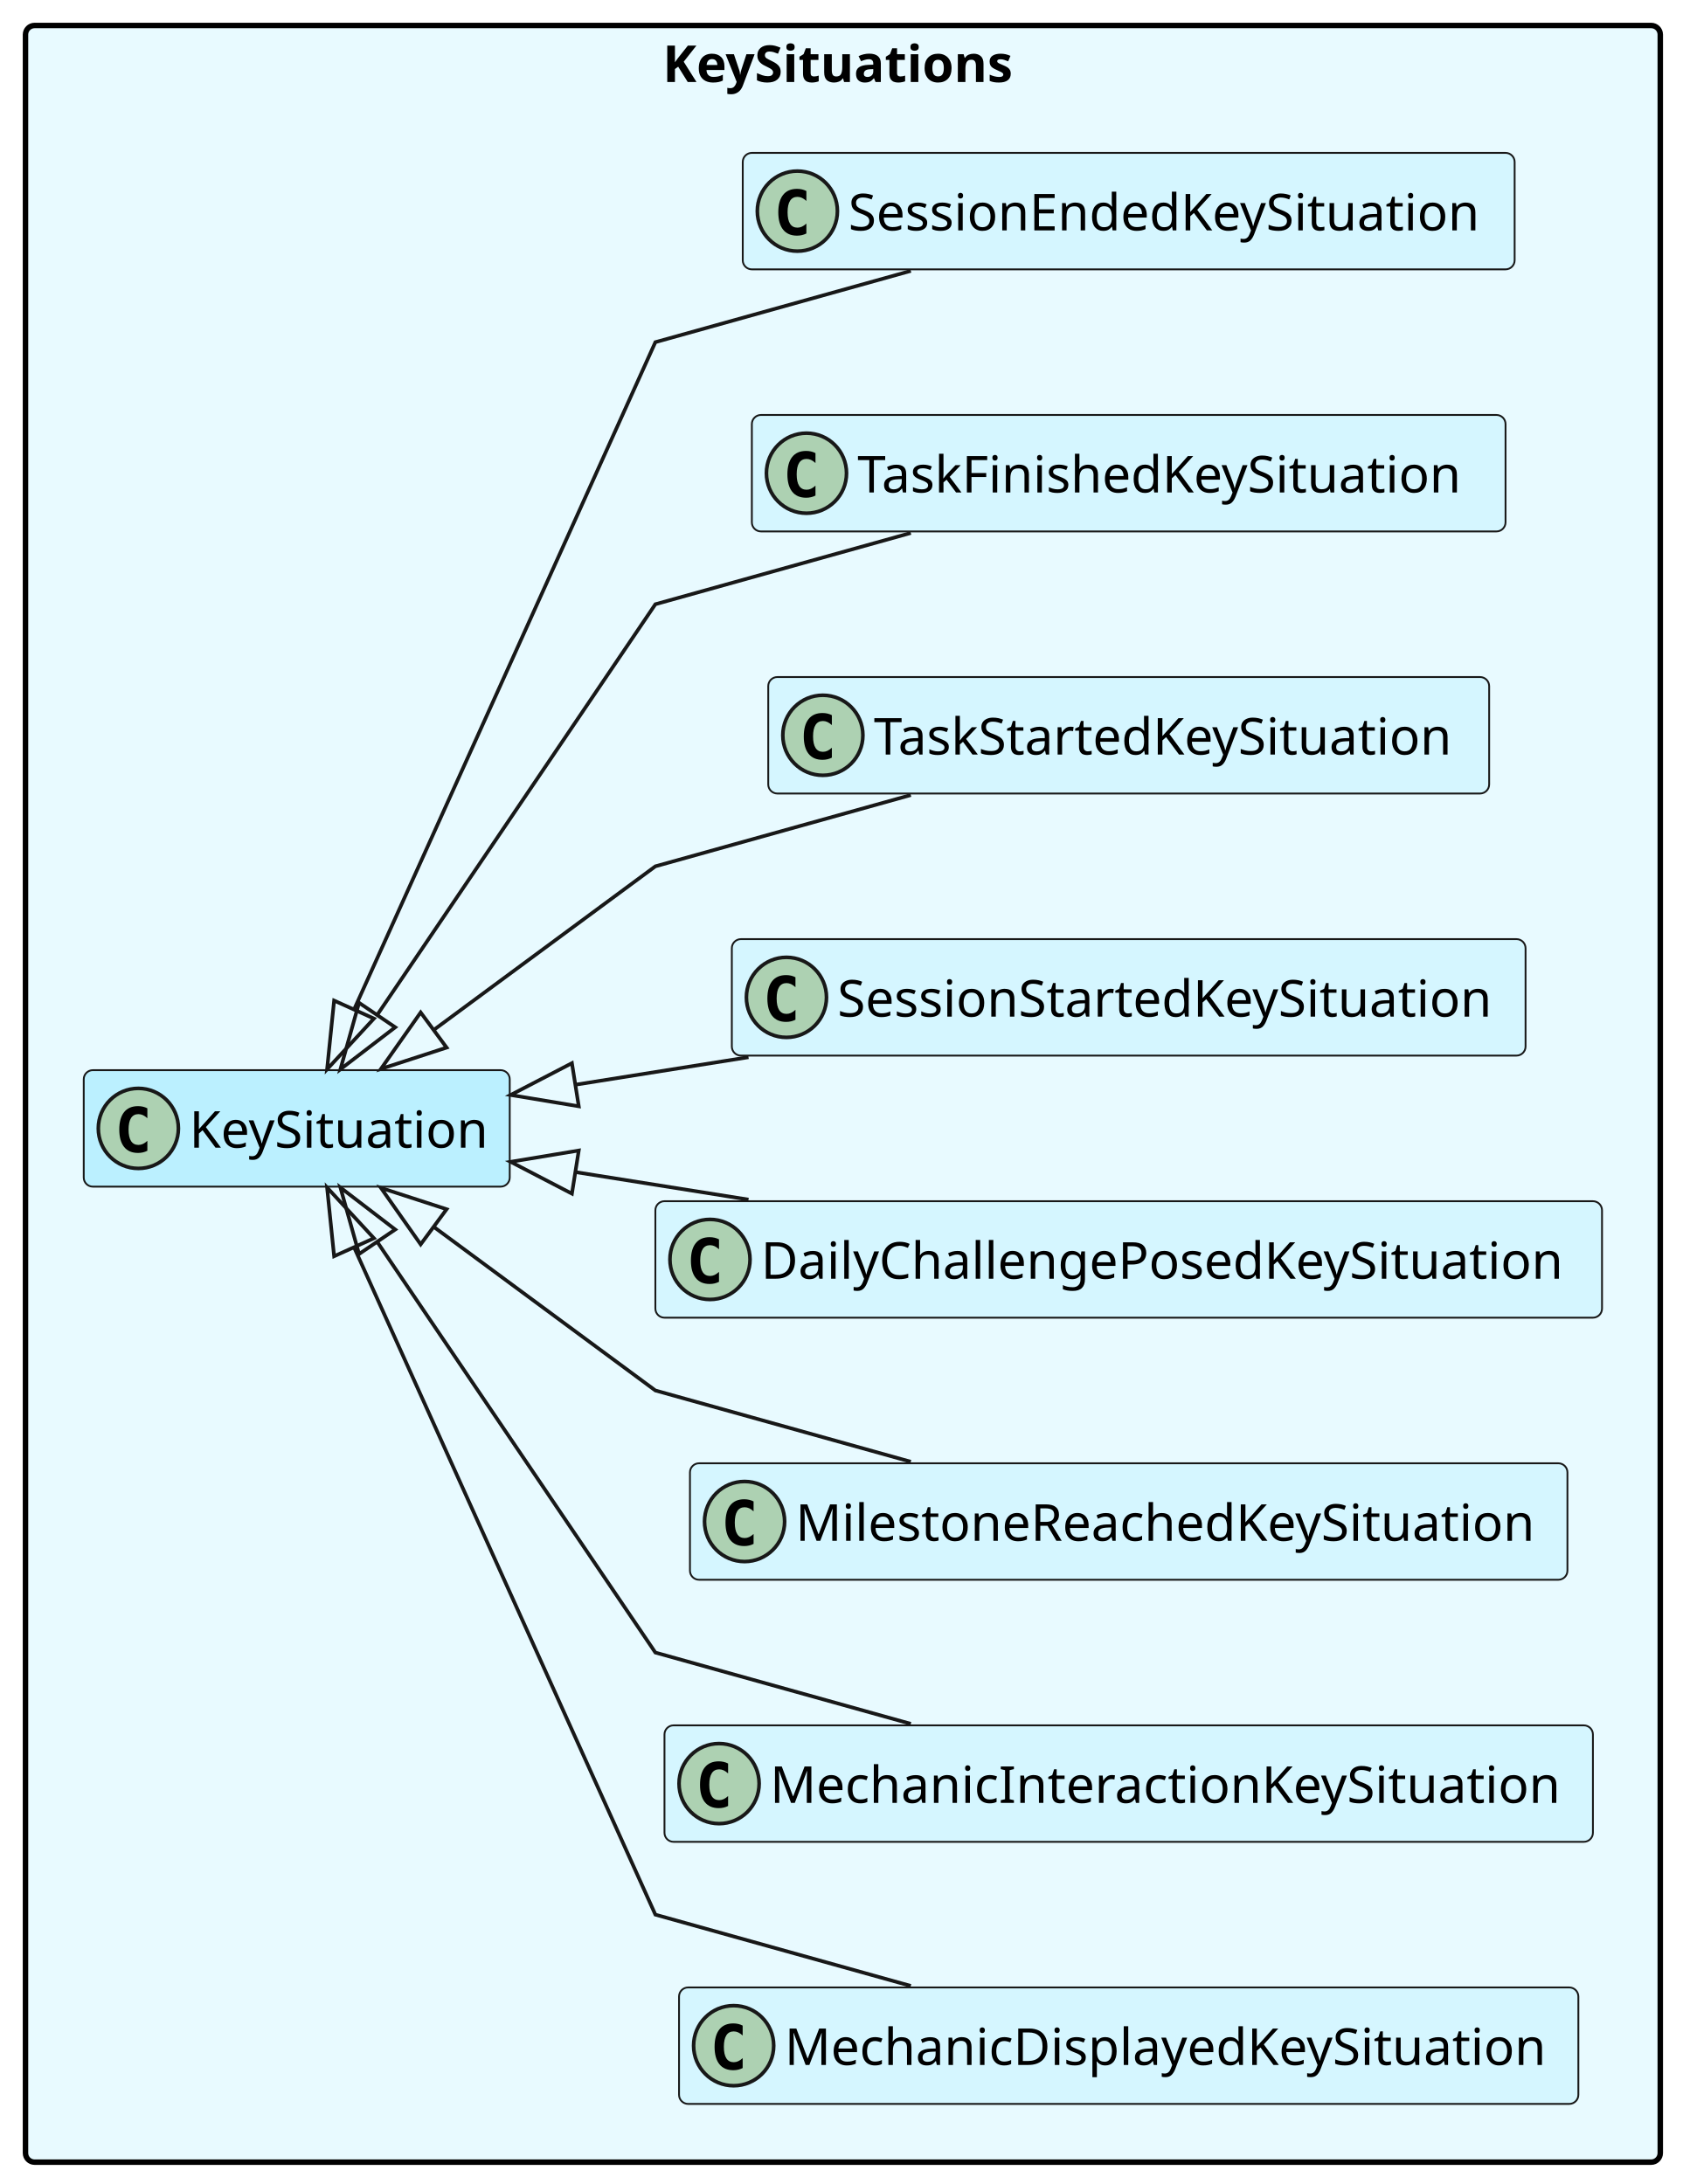
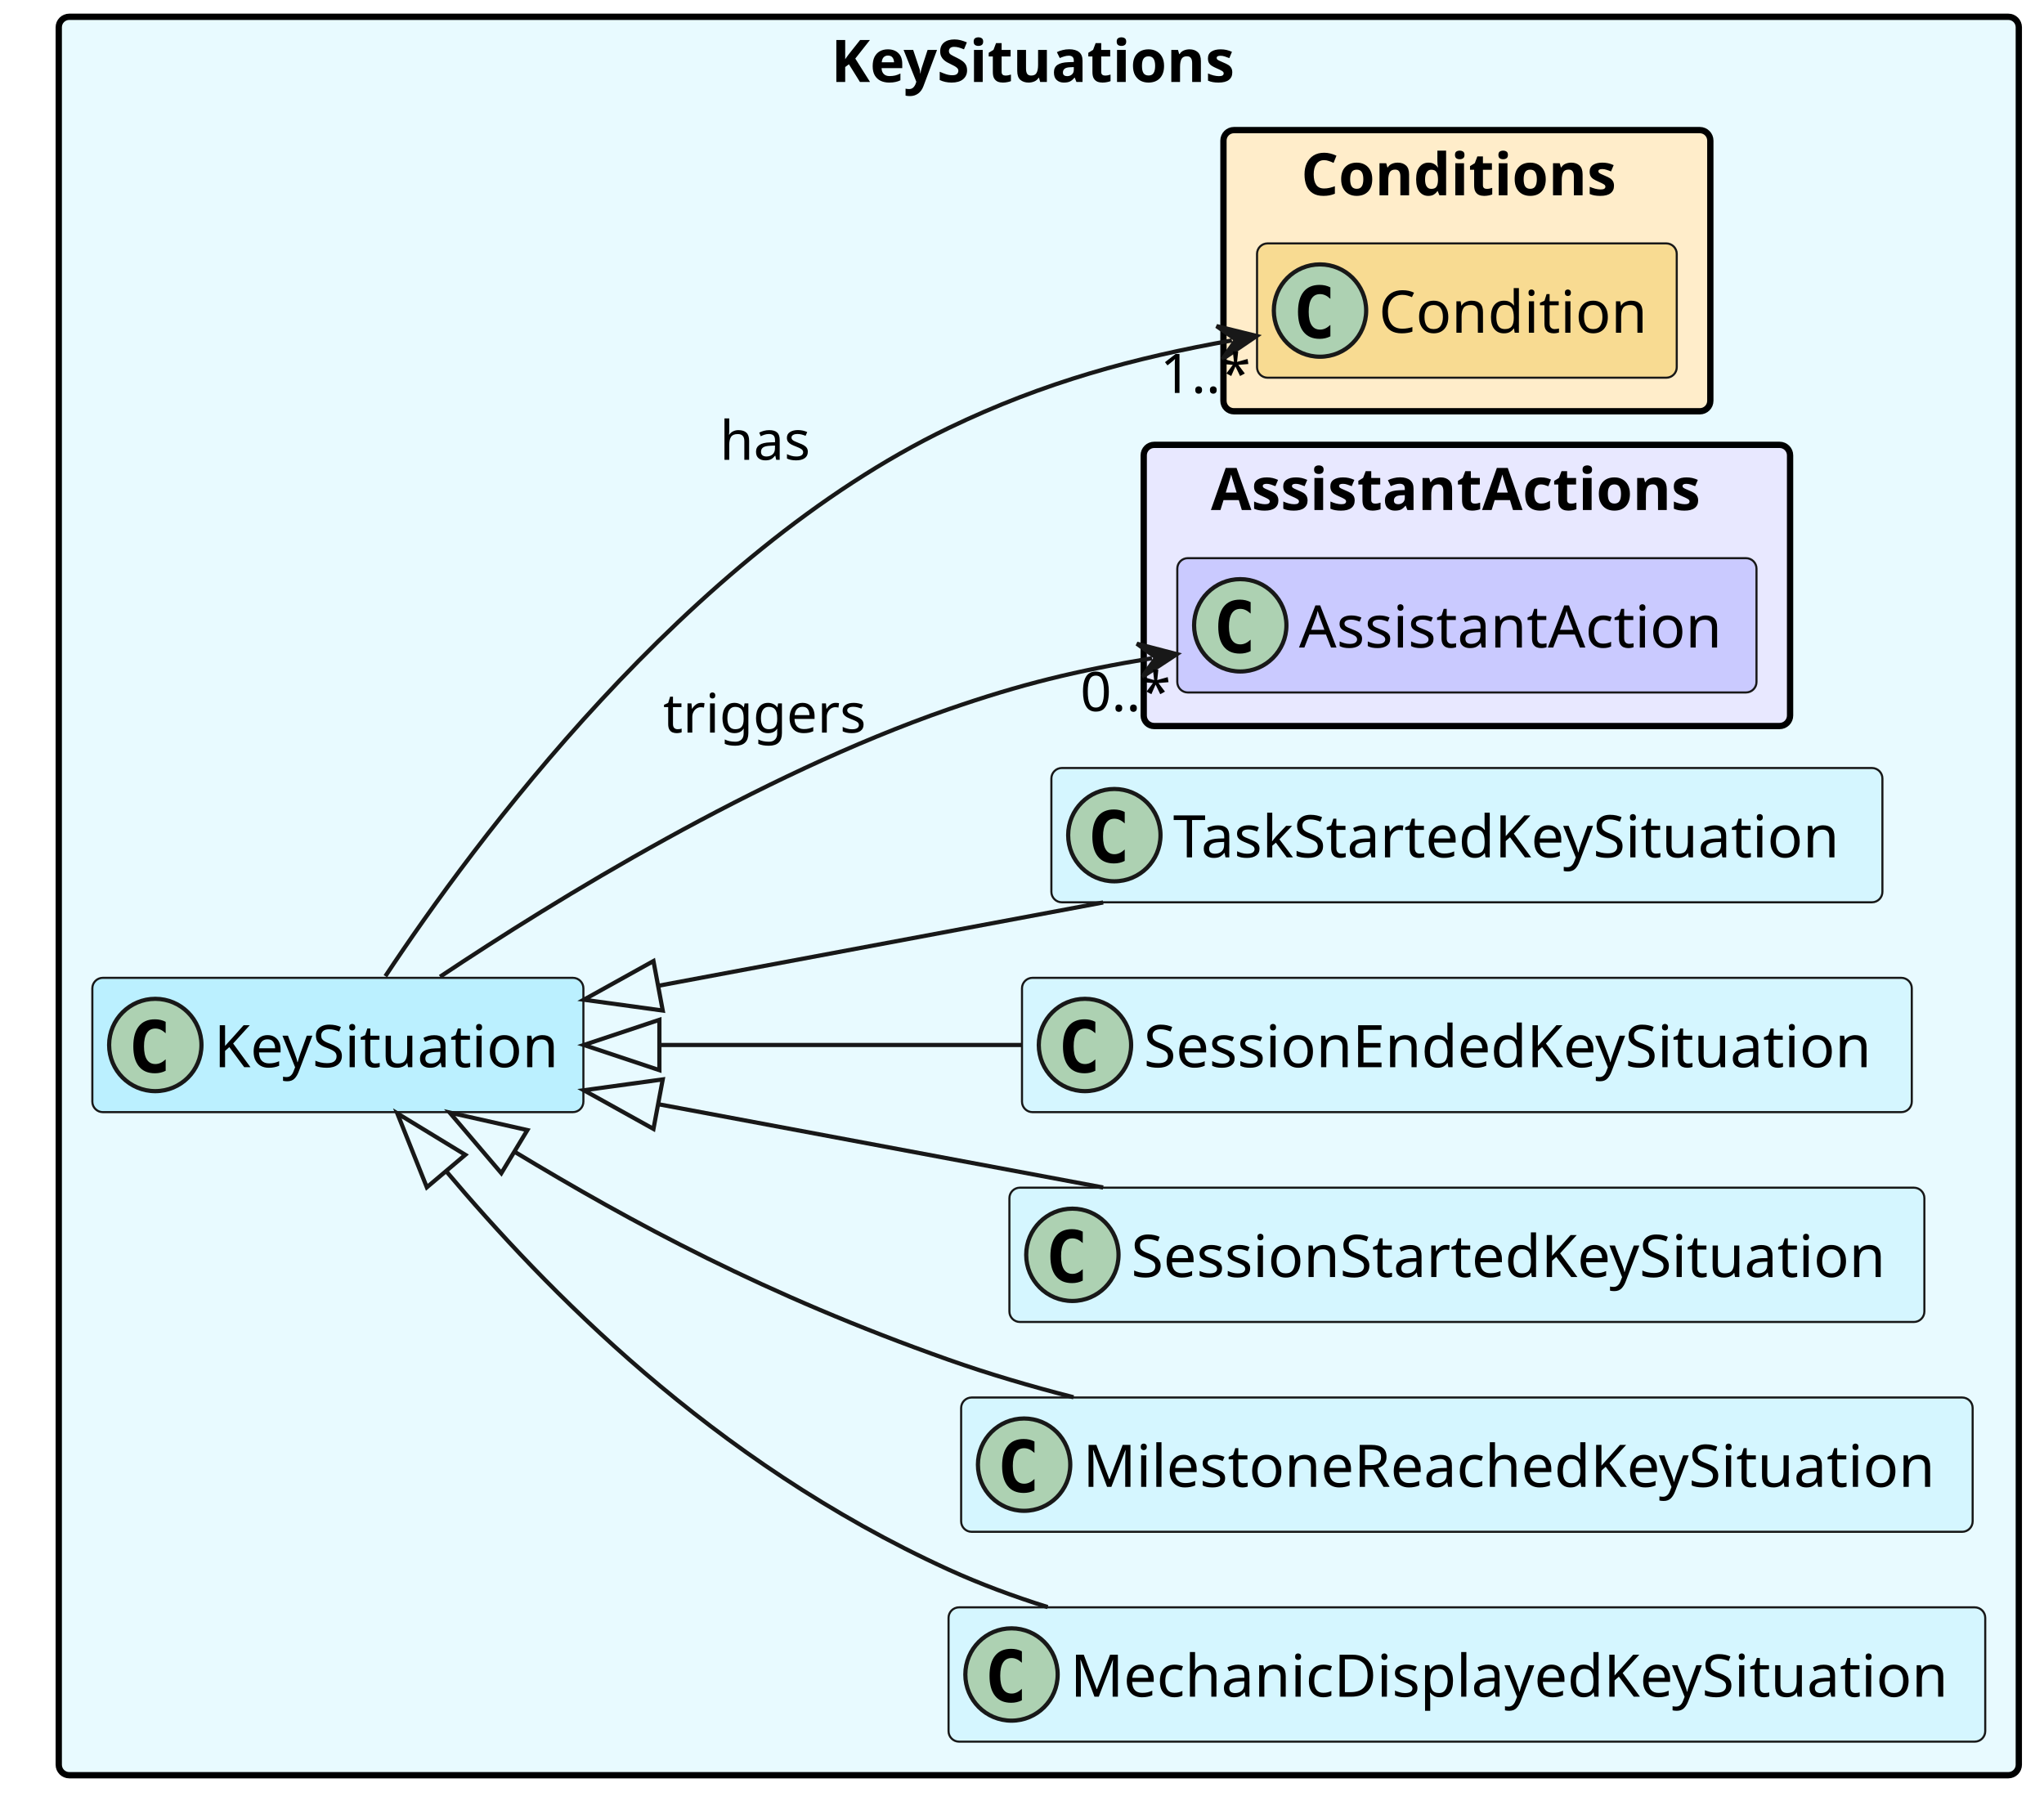
- <svg xmlns="http://www.w3.org/2000/svg" contentStyleType="text/css" height="600px" preserveAspectRatio="none" style="width:462px;height:600px;background:#FFFFFF;" version="1.1" viewBox="0 0 462 600" width="462px" zoomAndPan="magnify">
+ <svg xmlns="http://www.w3.org/2000/svg" contentStyleType="text/css" height="429px" preserveAspectRatio="none" style="width:487px;height:429px;background:#FFFFFF;" version="1.1" viewBox="0 0 487 429" width="487px" zoomAndPan="magnify">
  <defs />
  <g>
    <g id="cluster_KeySituations">
-       <rect fill="#E8FAFF" height="587" rx="2.5" ry="2.5" style="stroke:#000000;stroke-width:1.5;" width="449" x="7" y="7" />
-       <text fill="#000000" font-family="sans-serif" font-size="14" font-weight="bold" lengthAdjust="spacing" textLength="99" x="182" y="22.535">KeySituations</text>
+       <rect fill="#E8FAFF" height="419" rx="2.5" ry="2.5" style="stroke:#000000;stroke-width:1.5;" width="467" x="14" y="4" />
+       <text fill="#000000" font-family="sans-serif" font-size="14" font-weight="bold" lengthAdjust="spacing" textLength="99" x="198" y="19.535">KeySituations</text>
+     </g>
+     <g id="cluster_AssistantActions">
+       <rect fill="#E8E8FF" height="67" rx="2.5" ry="2.5" style="stroke:#000000;stroke-width:1.5;" width="154" x="272.5" y="106" />
+       <text fill="#000000" font-family="sans-serif" font-size="14" font-weight="bold" lengthAdjust="spacing" textLength="122" x="288.5" y="121.535">AssistantActions</text>
+     </g>
+     <g id="cluster_Conditions">
+       <rect fill="#FFEDCA" height="67" rx="2.5" ry="2.5" style="stroke:#000000;stroke-width:1.5;" width="116" x="291.5" y="31" />
+       <text fill="#000000" font-family="sans-serif" font-size="14" font-weight="bold" lengthAdjust="spacing" textLength="79" x="310" y="46.535">Conditions</text>
    </g>
    <g id="elem_KeySituation">
-       <rect codeLine="15" fill="#BBF0FF" height="32" id="KeySituation" rx="2.5" ry="2.5" style="stroke:#181818;stroke-width:0.5;" width="117" x="23" y="294" />
-       <ellipse cx="38" cy="310" fill="#ADD1B2" rx="11" ry="11" style="stroke:#181818;stroke-width:1.0;" />
-       <path d="M40.473,316.143 Q39.892,316.442 39.253,316.591 Q38.614,316.741 37.908,316.741 Q35.401,316.741 34.081,315.089 Q32.762,313.437 32.762,310.316 Q32.762,307.187 34.081,305.535 Q35.401,303.883 37.908,303.883 Q38.614,303.883 39.261,304.032 Q39.909,304.182 40.473,304.481 L40.473,307.203 Q39.842,306.622 39.249,306.352 Q38.655,306.082 38.024,306.082 Q36.68,306.082 35.995,307.149 Q35.31,308.216 35.31,310.316 Q35.31,312.408 35.995,313.474 Q36.68,314.541 38.024,314.541 Q38.655,314.541 39.249,314.271 Q39.842,314.002 40.473,313.42 Z " fill="#000000" />
-       <text fill="#000000" font-family="sans-serif" font-size="14" lengthAdjust="spacing" textLength="85" x="52" y="315.291">KeySituation</text>
+       <rect codeLine="16" fill="#BBF0FF" height="32" id="KeySituation" rx="2.5" ry="2.5" style="stroke:#181818;stroke-width:0.5;" width="117" x="22" y="233" />
+       <ellipse cx="37" cy="249" fill="#ADD1B2" rx="11" ry="11" style="stroke:#181818;stroke-width:1.0;" />
+       <path d="M39.473,255.143 Q38.892,255.442 38.253,255.591 Q37.614,255.741 36.908,255.741 Q34.401,255.741 33.081,254.089 Q31.762,252.437 31.762,249.316 Q31.762,246.186 33.081,244.535 Q34.401,242.883 36.908,242.883 Q37.614,242.883 38.261,243.032 Q38.909,243.182 39.473,243.481 L39.473,246.203 Q38.842,245.622 38.249,245.352 Q37.655,245.083 37.024,245.083 Q35.68,245.083 34.995,246.149 Q34.31,247.216 34.31,249.316 Q34.31,251.408 34.995,252.474 Q35.68,253.541 37.024,253.541 Q37.655,253.541 38.249,253.271 Q38.842,253.001 39.473,252.42 Z " fill="#000000" />
+       <text fill="#000000" font-family="sans-serif" font-size="14" lengthAdjust="spacing" textLength="85" x="51" y="254.291">KeySituation</text>
    </g>
    <g id="elem_MechanicDisplayedKeySituation">
-       <rect codeLine="16" fill="#D5F6FF" height="32" id="MechanicDisplayedKeySituation" rx="2.5" ry="2.5" style="stroke:#181818;stroke-width:0.5;" width="247" x="186.5" y="546" />
-       <ellipse cx="201.5" cy="562" fill="#ADD1B2" rx="11" ry="11" style="stroke:#181818;stroke-width:1.0;" />
-       <path d="M203.973,568.143 Q203.392,568.442 202.753,568.591 Q202.114,568.741 201.408,568.741 Q198.901,568.741 197.582,567.089 Q196.262,565.437 196.262,562.316 Q196.262,559.187 197.582,557.535 Q198.901,555.883 201.408,555.883 Q202.114,555.883 202.761,556.032 Q203.409,556.182 203.973,556.481 L203.973,559.203 Q203.342,558.622 202.749,558.352 Q202.155,558.082 201.524,558.082 Q200.18,558.082 199.495,559.149 Q198.81,560.216 198.81,562.316 Q198.81,564.408 199.495,565.474 Q200.18,566.541 201.524,566.541 Q202.155,566.541 202.749,566.271 Q203.342,566.001 203.973,565.42 Z " fill="#000000" />
-       <text fill="#000000" font-family="sans-serif" font-size="14" lengthAdjust="spacing" textLength="215" x="215.5" y="567.291">MechanicDisplayedKeySituation</text>
-     </g>
-     <g id="elem_MechanicInteractionKeySituation">
-       <rect codeLine="17" fill="#D5F6FF" height="32" id="MechanicInteractionKeySituation" rx="2.5" ry="2.5" style="stroke:#181818;stroke-width:0.5;" width="255" x="182.5" y="474" />
-       <ellipse cx="197.5" cy="490" fill="#ADD1B2" rx="11" ry="11" style="stroke:#181818;stroke-width:1.0;" />
-       <path d="M199.973,496.143 Q199.392,496.442 198.753,496.591 Q198.114,496.741 197.408,496.741 Q194.901,496.741 193.582,495.089 Q192.262,493.437 192.262,490.316 Q192.262,487.187 193.582,485.535 Q194.901,483.883 197.408,483.883 Q198.114,483.883 198.761,484.032 Q199.409,484.182 199.973,484.481 L199.973,487.203 Q199.342,486.622 198.749,486.352 Q198.155,486.082 197.524,486.082 Q196.18,486.082 195.495,487.149 Q194.81,488.216 194.81,490.316 Q194.81,492.408 195.495,493.474 Q196.18,494.541 197.524,494.541 Q198.155,494.541 198.749,494.271 Q199.342,494.002 199.973,493.42 Z " fill="#000000" />
-       <text fill="#000000" font-family="sans-serif" font-size="14" lengthAdjust="spacing" textLength="223" x="211.5" y="495.291">MechanicInteractionKeySituation</text>
+       <rect codeLine="19" fill="#D5F6FF" height="32" id="MechanicDisplayedKeySituation" rx="2.5" ry="2.5" style="stroke:#181818;stroke-width:0.5;" width="247" x="226" y="383" />
+       <ellipse cx="241" cy="399" fill="#ADD1B2" rx="11" ry="11" style="stroke:#181818;stroke-width:1.0;" />
+       <path d="M243.473,405.143 Q242.892,405.442 242.253,405.591 Q241.614,405.741 240.908,405.741 Q238.401,405.741 237.082,404.089 Q235.762,402.437 235.762,399.316 Q235.762,396.187 237.082,394.535 Q238.401,392.883 240.908,392.883 Q241.614,392.883 242.261,393.032 Q242.909,393.182 243.473,393.481 L243.473,396.203 Q242.842,395.622 242.249,395.352 Q241.655,395.082 241.024,395.082 Q239.68,395.082 238.995,396.149 Q238.31,397.216 238.31,399.316 Q238.31,401.408 238.995,402.474 Q239.68,403.541 241.024,403.541 Q241.655,403.541 242.249,403.271 Q242.842,403.002 243.473,402.42 Z " fill="#000000" />
+       <text fill="#000000" font-family="sans-serif" font-size="14" lengthAdjust="spacing" textLength="215" x="255" y="404.291">MechanicDisplayedKeySituation</text>
    </g>
    <g id="elem_MilestoneReachedKeySituation">
-       <rect codeLine="18" fill="#D5F6FF" height="32" id="MilestoneReachedKeySituation" rx="2.5" ry="2.5" style="stroke:#181818;stroke-width:0.5;" width="241" x="189.5" y="402" />
-       <ellipse cx="204.5" cy="418" fill="#ADD1B2" rx="11" ry="11" style="stroke:#181818;stroke-width:1.0;" />
-       <path d="M206.973,424.143 Q206.392,424.442 205.753,424.591 Q205.114,424.741 204.408,424.741 Q201.901,424.741 200.582,423.089 Q199.262,421.437 199.262,418.316 Q199.262,415.187 200.582,413.535 Q201.901,411.883 204.408,411.883 Q205.114,411.883 205.761,412.032 Q206.409,412.182 206.973,412.481 L206.973,415.203 Q206.342,414.622 205.749,414.352 Q205.155,414.082 204.524,414.082 Q203.18,414.082 202.495,415.149 Q201.81,416.216 201.81,418.316 Q201.81,420.408 202.495,421.474 Q203.18,422.541 204.524,422.541 Q205.155,422.541 205.749,422.271 Q206.342,422.002 206.973,421.42 Z " fill="#000000" />
-       <text fill="#000000" font-family="sans-serif" font-size="14" lengthAdjust="spacing" textLength="209" x="218.5" y="423.291">MilestoneReachedKeySituation</text>
-     </g>
-     <g id="elem_DailyChallengePosedKeySituation">
-       <rect codeLine="19" fill="#D5F6FF" height="32" id="DailyChallengePosedKeySituation" rx="2.5" ry="2.5" style="stroke:#181818;stroke-width:0.5;" width="260" x="180" y="330" />
-       <ellipse cx="195" cy="346" fill="#ADD1B2" rx="11" ry="11" style="stroke:#181818;stroke-width:1.0;" />
-       <path d="M197.473,352.143 Q196.892,352.442 196.253,352.591 Q195.614,352.741 194.908,352.741 Q192.401,352.741 191.082,351.089 Q189.762,349.437 189.762,346.316 Q189.762,343.187 191.082,341.535 Q192.401,339.883 194.908,339.883 Q195.614,339.883 196.261,340.032 Q196.909,340.182 197.473,340.481 L197.473,343.203 Q196.842,342.622 196.249,342.352 Q195.655,342.082 195.024,342.082 Q193.68,342.082 192.995,343.149 Q192.31,344.216 192.31,346.316 Q192.31,348.408 192.995,349.474 Q193.68,350.541 195.024,350.541 Q195.655,350.541 196.249,350.271 Q196.842,350.002 197.473,349.42 Z " fill="#000000" />
-       <text fill="#000000" font-family="sans-serif" font-size="14" lengthAdjust="spacing" textLength="228" x="209" y="351.291">DailyChallengePosedKeySituation</text>
+       <rect codeLine="20" fill="#D5F6FF" height="32" id="MilestoneReachedKeySituation" rx="2.5" ry="2.5" style="stroke:#181818;stroke-width:0.5;" width="241" x="229" y="333" />
+       <ellipse cx="244" cy="349" fill="#ADD1B2" rx="11" ry="11" style="stroke:#181818;stroke-width:1.0;" />
+       <path d="M246.473,355.143 Q245.892,355.442 245.253,355.591 Q244.614,355.741 243.908,355.741 Q241.401,355.741 240.082,354.089 Q238.762,352.437 238.762,349.316 Q238.762,346.187 240.082,344.535 Q241.401,342.883 243.908,342.883 Q244.614,342.883 245.261,343.032 Q245.909,343.182 246.473,343.481 L246.473,346.203 Q245.842,345.622 245.249,345.352 Q244.655,345.082 244.024,345.082 Q242.68,345.082 241.995,346.149 Q241.31,347.216 241.31,349.316 Q241.31,351.408 241.995,352.474 Q242.68,353.541 244.024,353.541 Q244.655,353.541 245.249,353.271 Q245.842,353.002 246.473,352.42 Z " fill="#000000" />
+       <text fill="#000000" font-family="sans-serif" font-size="14" lengthAdjust="spacing" textLength="209" x="258" y="354.291">MilestoneReachedKeySituation</text>
    </g>
    <g id="elem_SessionStartedKeySituation">
-       <rect codeLine="20" fill="#D5F6FF" height="32" id="SessionStartedKeySituation" rx="2.5" ry="2.5" style="stroke:#181818;stroke-width:0.5;" width="218" x="201" y="258" />
-       <ellipse cx="216" cy="274" fill="#ADD1B2" rx="11" ry="11" style="stroke:#181818;stroke-width:1.0;" />
-       <path d="M218.473,280.143 Q217.892,280.442 217.253,280.591 Q216.614,280.741 215.908,280.741 Q213.401,280.741 212.082,279.089 Q210.762,277.437 210.762,274.316 Q210.762,271.187 212.082,269.535 Q213.401,267.883 215.908,267.883 Q216.614,267.883 217.261,268.032 Q217.909,268.182 218.473,268.481 L218.473,271.203 Q217.842,270.622 217.249,270.352 Q216.655,270.082 216.024,270.082 Q214.68,270.082 213.995,271.149 Q213.31,272.216 213.31,274.316 Q213.31,276.408 213.995,277.474 Q214.68,278.541 216.024,278.541 Q216.655,278.541 217.249,278.271 Q217.842,278.002 218.473,277.42 Z " fill="#000000" />
-       <text fill="#000000" font-family="sans-serif" font-size="14" lengthAdjust="spacing" textLength="186" x="230" y="279.291">SessionStartedKeySituation</text>
+       <rect codeLine="21" fill="#D5F6FF" height="32" id="SessionStartedKeySituation" rx="2.5" ry="2.5" style="stroke:#181818;stroke-width:0.5;" width="218" x="240.5" y="283" />
+       <ellipse cx="255.5" cy="299" fill="#ADD1B2" rx="11" ry="11" style="stroke:#181818;stroke-width:1.0;" />
+       <path d="M257.973,305.143 Q257.392,305.442 256.753,305.591 Q256.114,305.741 255.408,305.741 Q252.901,305.741 251.582,304.089 Q250.262,302.437 250.262,299.316 Q250.262,296.187 251.582,294.535 Q252.901,292.883 255.408,292.883 Q256.114,292.883 256.761,293.032 Q257.409,293.182 257.973,293.481 L257.973,296.203 Q257.342,295.622 256.749,295.352 Q256.155,295.082 255.524,295.082 Q254.18,295.082 253.495,296.149 Q252.81,297.216 252.81,299.316 Q252.81,301.408 253.495,302.474 Q254.18,303.541 255.524,303.541 Q256.155,303.541 256.749,303.271 Q257.342,303.002 257.973,302.42 Z " fill="#000000" />
+       <text fill="#000000" font-family="sans-serif" font-size="14" lengthAdjust="spacing" textLength="186" x="269.5" y="304.291">SessionStartedKeySituation</text>
+     </g>
+     <g id="elem_SessionEndedKeySituation">
+       <rect codeLine="22" fill="#D5F6FF" height="32" id="SessionEndedKeySituation" rx="2.5" ry="2.5" style="stroke:#181818;stroke-width:0.5;" width="212" x="243.5" y="233" />
+       <ellipse cx="258.5" cy="249" fill="#ADD1B2" rx="11" ry="11" style="stroke:#181818;stroke-width:1.0;" />
+       <path d="M260.973,255.143 Q260.392,255.442 259.753,255.591 Q259.114,255.741 258.408,255.741 Q255.901,255.741 254.582,254.089 Q253.262,252.437 253.262,249.316 Q253.262,246.186 254.582,244.535 Q255.901,242.883 258.408,242.883 Q259.114,242.883 259.761,243.032 Q260.409,243.182 260.973,243.481 L260.973,246.203 Q260.342,245.622 259.749,245.352 Q259.155,245.083 258.524,245.083 Q257.18,245.083 256.495,246.149 Q255.81,247.216 255.81,249.316 Q255.81,251.408 256.495,252.474 Q257.18,253.541 258.524,253.541 Q259.155,253.541 259.749,253.271 Q260.342,253.001 260.973,252.42 Z " fill="#000000" />
+       <text fill="#000000" font-family="sans-serif" font-size="14" lengthAdjust="spacing" textLength="180" x="272.5" y="254.291">SessionEndedKeySituation</text>
    </g>
    <g id="elem_TaskStartedKeySituation">
-       <rect codeLine="21" fill="#D5F6FF" height="32" id="TaskStartedKeySituation" rx="2.5" ry="2.5" style="stroke:#181818;stroke-width:0.5;" width="198" x="211" y="186" />
-       <ellipse cx="226" cy="202" fill="#ADD1B2" rx="11" ry="11" style="stroke:#181818;stroke-width:1.0;" />
-       <path d="M228.473,208.143 Q227.892,208.442 227.253,208.591 Q226.614,208.741 225.908,208.741 Q223.401,208.741 222.082,207.089 Q220.762,205.437 220.762,202.316 Q220.762,199.186 222.082,197.535 Q223.401,195.883 225.908,195.883 Q226.614,195.883 227.261,196.032 Q227.909,196.182 228.473,196.481 L228.473,199.203 Q227.842,198.622 227.249,198.352 Q226.655,198.083 226.024,198.083 Q224.68,198.083 223.995,199.149 Q223.31,200.216 223.31,202.316 Q223.31,204.408 223.995,205.474 Q224.68,206.541 226.024,206.541 Q226.655,206.541 227.249,206.271 Q227.842,206.001 228.473,205.42 Z " fill="#000000" />
-       <text fill="#000000" font-family="sans-serif" font-size="14" lengthAdjust="spacing" textLength="166" x="240" y="207.291">TaskStartedKeySituation</text>
+       <rect codeLine="23" fill="#D5F6FF" height="32" id="TaskStartedKeySituation" rx="2.5" ry="2.5" style="stroke:#181818;stroke-width:0.5;" width="198" x="250.5" y="183" />
+       <ellipse cx="265.5" cy="199" fill="#ADD1B2" rx="11" ry="11" style="stroke:#181818;stroke-width:1.0;" />
+       <path d="M267.973,205.143 Q267.392,205.442 266.753,205.591 Q266.114,205.741 265.408,205.741 Q262.901,205.741 261.582,204.089 Q260.262,202.437 260.262,199.316 Q260.262,196.186 261.582,194.535 Q262.901,192.883 265.408,192.883 Q266.114,192.883 266.761,193.032 Q267.409,193.182 267.973,193.481 L267.973,196.203 Q267.342,195.622 266.749,195.352 Q266.155,195.083 265.524,195.083 Q264.18,195.083 263.495,196.149 Q262.81,197.216 262.81,199.316 Q262.81,201.408 263.495,202.474 Q264.18,203.541 265.524,203.541 Q266.155,203.541 266.749,203.271 Q267.342,203.001 267.973,202.42 Z " fill="#000000" />
+       <text fill="#000000" font-family="sans-serif" font-size="14" lengthAdjust="spacing" textLength="166" x="279.5" y="204.291">TaskStartedKeySituation</text>
    </g>
-     <g id="elem_TaskFinishedKeySituation">
-       <rect codeLine="22" fill="#D5F6FF" height="32" id="TaskFinishedKeySituation" rx="2.5" ry="2.5" style="stroke:#181818;stroke-width:0.5;" width="207" x="206.5" y="114" />
-       <ellipse cx="221.5" cy="130" fill="#ADD1B2" rx="11" ry="11" style="stroke:#181818;stroke-width:1.0;" />
-       <path d="M223.973,136.143 Q223.392,136.442 222.753,136.591 Q222.114,136.741 221.408,136.741 Q218.901,136.741 217.582,135.089 Q216.262,133.437 216.262,130.316 Q216.262,127.186 217.582,125.535 Q218.901,123.883 221.408,123.883 Q222.114,123.883 222.761,124.032 Q223.409,124.182 223.973,124.481 L223.973,127.203 Q223.342,126.622 222.749,126.352 Q222.155,126.082 221.524,126.082 Q220.18,126.082 219.495,127.149 Q218.81,128.216 218.81,130.316 Q218.81,132.408 219.495,133.474 Q220.18,134.541 221.524,134.541 Q222.155,134.541 222.749,134.271 Q223.342,134.001 223.973,133.42 Z " fill="#000000" />
-       <text fill="#000000" font-family="sans-serif" font-size="14" lengthAdjust="spacing" textLength="175" x="235.5" y="135.291">TaskFinishedKeySituation</text>
+     <g id="elem_AssistantAction">
+       <rect codeLine="27" fill="#CACAFF" height="32" id="AssistantAction" rx="2.5" ry="2.5" style="stroke:#181818;stroke-width:0.5;" width="138" x="280.5" y="133" />
+       <ellipse cx="295.5" cy="149" fill="#ADD1B2" rx="11" ry="11" style="stroke:#181818;stroke-width:1.0;" />
+       <path d="M297.973,155.143 Q297.392,155.442 296.753,155.591 Q296.114,155.741 295.408,155.741 Q292.901,155.741 291.582,154.089 Q290.262,152.437 290.262,149.316 Q290.262,146.186 291.582,144.535 Q292.901,142.883 295.408,142.883 Q296.114,142.883 296.761,143.032 Q297.409,143.182 297.973,143.481 L297.973,146.203 Q297.342,145.622 296.749,145.352 Q296.155,145.083 295.524,145.083 Q294.18,145.083 293.495,146.149 Q292.81,147.216 292.81,149.316 Q292.81,151.408 293.495,152.474 Q294.18,153.541 295.524,153.541 Q296.155,153.541 296.749,153.271 Q297.342,153.001 297.973,152.42 Z " fill="#000000" />
+       <text fill="#000000" font-family="sans-serif" font-size="14" lengthAdjust="spacing" textLength="106" x="309.5" y="154.291">AssistantAction</text>
    </g>
-     <g id="elem_SessionEndedKeySituation">
-       <rect codeLine="23" fill="#D5F6FF" height="32" id="SessionEndedKeySituation" rx="2.5" ry="2.5" style="stroke:#181818;stroke-width:0.5;" width="212" x="204" y="42" />
-       <ellipse cx="219" cy="58" fill="#ADD1B2" rx="11" ry="11" style="stroke:#181818;stroke-width:1.0;" />
-       <path d="M221.473,64.143 Q220.892,64.442 220.253,64.591 Q219.614,64.741 218.908,64.741 Q216.401,64.741 215.082,63.089 Q213.762,61.437 213.762,58.316 Q213.762,55.187 215.082,53.535 Q216.401,51.883 218.908,51.883 Q219.614,51.883 220.261,52.032 Q220.909,52.182 221.473,52.48 L221.473,55.203 Q220.842,54.622 220.249,54.352 Q219.655,54.083 219.024,54.083 Q217.68,54.083 216.995,55.149 Q216.31,56.216 216.31,58.316 Q216.31,60.408 216.995,61.474 Q217.68,62.541 219.024,62.541 Q219.655,62.541 220.249,62.271 Q220.842,62.002 221.473,61.42 Z " fill="#000000" />
-       <text fill="#000000" font-family="sans-serif" font-size="14" lengthAdjust="spacing" textLength="180" x="233" y="63.291">SessionEndedKeySituation</text>
+     <g id="elem_Condition">
+       <rect codeLine="30" fill="#F8DB92" height="32" id="Condition" rx="2.5" ry="2.5" style="stroke:#181818;stroke-width:0.5;" width="100" x="299.5" y="58" />
+       <ellipse cx="314.5" cy="74" fill="#ADD1B2" rx="11" ry="11" style="stroke:#181818;stroke-width:1.0;" />
+       <path d="M316.973,80.143 Q316.392,80.442 315.753,80.591 Q315.114,80.741 314.408,80.741 Q311.901,80.741 310.582,79.089 Q309.262,77.437 309.262,74.316 Q309.262,71.186 310.582,69.535 Q311.901,67.883 314.408,67.883 Q315.114,67.883 315.761,68.032 Q316.409,68.182 316.973,68.481 L316.973,71.203 Q316.342,70.622 315.749,70.352 Q315.155,70.082 314.524,70.082 Q313.18,70.082 312.495,71.149 Q311.81,72.216 311.81,74.316 Q311.81,76.408 312.495,77.474 Q313.18,78.541 314.524,78.541 Q315.155,78.541 315.749,78.271 Q316.342,78.001 316.973,77.42 Z " fill="#000000" />
+       <text fill="#000000" font-family="sans-serif" font-size="14" lengthAdjust="spacing" textLength="68" x="328.5" y="79.291">Condition</text>
    </g>
-     <g id="link_KeySituation_MechanicDisplayedKeySituation">
-       <path d="M97.235,342.646 C119.905,392.876 180,526 180,526 C180,526 216.14,536.09 250.16,545.58 " fill="none" id="KeySituation-backto-MechanicDisplayedKeySituation" style="stroke:#181818;stroke-width:1.0;" />
-       <polygon fill="none" points="89.83,326.24,91.766,345.115,102.703,340.178,89.83,326.24" style="stroke:#181818;stroke-width:1.0;" />
-     </g>
-     <g id="link_KeySituation_MechanicInteractionKeySituation">
-       <path d="M103.582,341.145 C129.082,378.805 180,454 180,454 C180,454 216.14,464.09 250.16,473.58 " fill="none" id="KeySituation-backto-MechanicInteractionKeySituation" style="stroke:#181818;stroke-width:1.0;" />
-       <polygon fill="none" points="93.49,326.24,98.614,344.509,108.55,337.781,93.49,326.24" style="stroke:#181818;stroke-width:1.0;" />
-     </g>
-     <g id="link_KeySituation_MilestoneReachedKeySituation">
-       <path d="M119.101,337.031 C147.871,358.271 180,382 180,382 C180,382 216.14,392.09 250.16,401.58 " fill="none" id="KeySituation-backto-MilestoneReachedKeySituation" style="stroke:#181818;stroke-width:1.0;" />
-       <polygon fill="none" points="104.62,326.34,115.537,341.858,122.665,332.204,104.62,326.34" style="stroke:#181818;stroke-width:1.0;" />
-     </g>
-     <g id="link_KeySituation_DailyChallengePosedKeySituation">
-       <path d="M158.018,322 C177.938,325.16 183.13,325.99 205.58,329.56 " fill="none" id="KeySituation-backto-DailyChallengePosedKeySituation" style="stroke:#181818;stroke-width:1.0;" />
-       <polygon fill="none" points="140.24,319.18,157.078,327.926,158.958,316.074,140.24,319.18" style="stroke:#181818;stroke-width:1.0;" />
-     </g>
-     <g id="link_KeySituation_SessionStartedKeySituation">
-       <path d="M158.018,298 C177.938,294.84 183.13,294.01 205.58,290.44 " fill="none" id="KeySituation-backto-SessionStartedKeySituation" style="stroke:#181818;stroke-width:1.0;" />
-       <polygon fill="none" points="140.24,300.82,158.958,303.926,157.078,292.074,140.24,300.82" style="stroke:#181818;stroke-width:1.0;" />
-     </g>
-     <g id="link_KeySituation_TaskStartedKeySituation">
-       <path d="M119.101,282.969 C147.871,261.729 180,238 180,238 C180,238 216.14,227.91 250.16,218.42 " fill="none" id="KeySituation-backto-TaskStartedKeySituation" style="stroke:#181818;stroke-width:1.0;" />
-       <polygon fill="none" points="104.62,293.66,122.665,287.796,115.537,278.142,104.62,293.66" style="stroke:#181818;stroke-width:1.0;" />
-     </g>
-     <g id="link_KeySituation_TaskFinishedKeySituation">
-       <path d="M103.582,278.855 C129.082,241.195 180,166 180,166 C180,166 216.14,155.91 250.16,146.42 " fill="none" id="KeySituation-backto-TaskFinishedKeySituation" style="stroke:#181818;stroke-width:1.0;" />
-       <polygon fill="none" points="93.49,293.76,108.55,282.219,98.614,275.491,93.49,293.76" style="stroke:#181818;stroke-width:1.0;" />
-     </g>
-     <g id="link_KeySituation_SessionEndedKeySituation">
-       <path d="M97.235,277.354 C119.905,227.124 180,94 180,94 C180,94 216.14,83.91 250.16,74.42 " fill="none" id="KeySituation-backto-SessionEndedKeySituation" style="stroke:#181818;stroke-width:1.0;" />
-       <polygon fill="none" points="89.83,293.76,102.703,279.822,91.766,274.885,89.83,293.76" style="stroke:#181818;stroke-width:1.0;" />
-     </g>
+     <polygon fill="none" points="94.662,265.293,101.696,282.914,110.862,275.169,94.662,265.293" style="stroke:#181818;stroke-width:1.0;" />
+     <path d="M106.279,279.042 C129.549,306.58 169.268,348.108 226,374 C233.504,377.425 241.479,380.383 249.62,382.939 " fill="none" style="stroke:#181818;stroke-width:1.0;" />
+     <polygon fill="none" points="107.142,265.107,119.447,279.549,125.651,269.278,107.142,265.107" style="stroke:#181818;stroke-width:1.0;" />
+     <path d="M122.549,274.413 C150.695,291.415 182.3,308.54 226,324 C235.515,327.366 245.615,330.334 255.774,332.938 " fill="none" style="stroke:#181818;stroke-width:1.0;" />
+     <polygon fill="none" points="139.106,259.788,155.694,268.998,157.903,257.203,139.106,259.788" style="stroke:#181818;stroke-width:1.0;" />
+     <path d="M156.799,263.101 C192.901,269.862 222.4,275.386 262.841,282.959 " fill="none" style="stroke:#181818;stroke-width:1.0;" />
+     <polygon fill="none" points="139.106,249,157.106,255,157.106,243,139.106,249" style="stroke:#181818;stroke-width:1.0;" />
+     <path d="M157.106,249 C187.537,249 207.845,249 243.349,249 " fill="none" style="stroke:#181818;stroke-width:1.0;" />
+     <polygon fill="none" points="139.106,238.212,157.903,240.797,155.694,229.002,139.106,238.212" style="stroke:#181818;stroke-width:1.0;" />
+     <path d="M156.799,234.899 C192.901,228.138 222.4,222.614 262.841,215.041 " fill="none" style="stroke:#181818;stroke-width:1.0;" />
+     <polygon fill="#181818" points="280.392,155.871,270.863,153.384,275.459,156.682,272.161,161.278,280.392,155.871" style="stroke:#181818;stroke-width:1.0;" />
+     <path d="M104.85,232.734 C132.477,214.302 180.484,184.78 226,169 C243.204,163.035 256.477,159.803 274.472,156.844 " fill="none" style="stroke:#181818;stroke-width:1.0;" />
+     <text fill="#000000" font-family="sans-serif" font-size="13" lengthAdjust="spacing" textLength="49" x="158" y="174.568">triggers</text>
+     <text fill="#000000" font-family="sans-serif" font-size="13" lengthAdjust="spacing" textLength="22" x="257.392" y="169.439">0..*</text>
+     <polygon fill="#181818" points="299.416,80.057,289.853,77.702,294.494,80.937,291.26,85.578,299.416,80.057" style="stroke:#181818;stroke-width:1.0;" />
+     <path d="M91.815,232.611 C112.719,201.011 163.451,132.125 226,102 C248.898,90.972 270.418,85.237 293.509,81.112 " fill="none" style="stroke:#181818;stroke-width:1.0;" />
+     <text fill="#000000" font-family="sans-serif" font-size="13" lengthAdjust="spacing" textLength="22" x="171.5" y="109.568">has</text>
+     <text fill="#000000" font-family="sans-serif" font-size="13" lengthAdjust="spacing" textLength="22" x="276.416" y="93.626">1..*</text>
  </g>
</svg>
